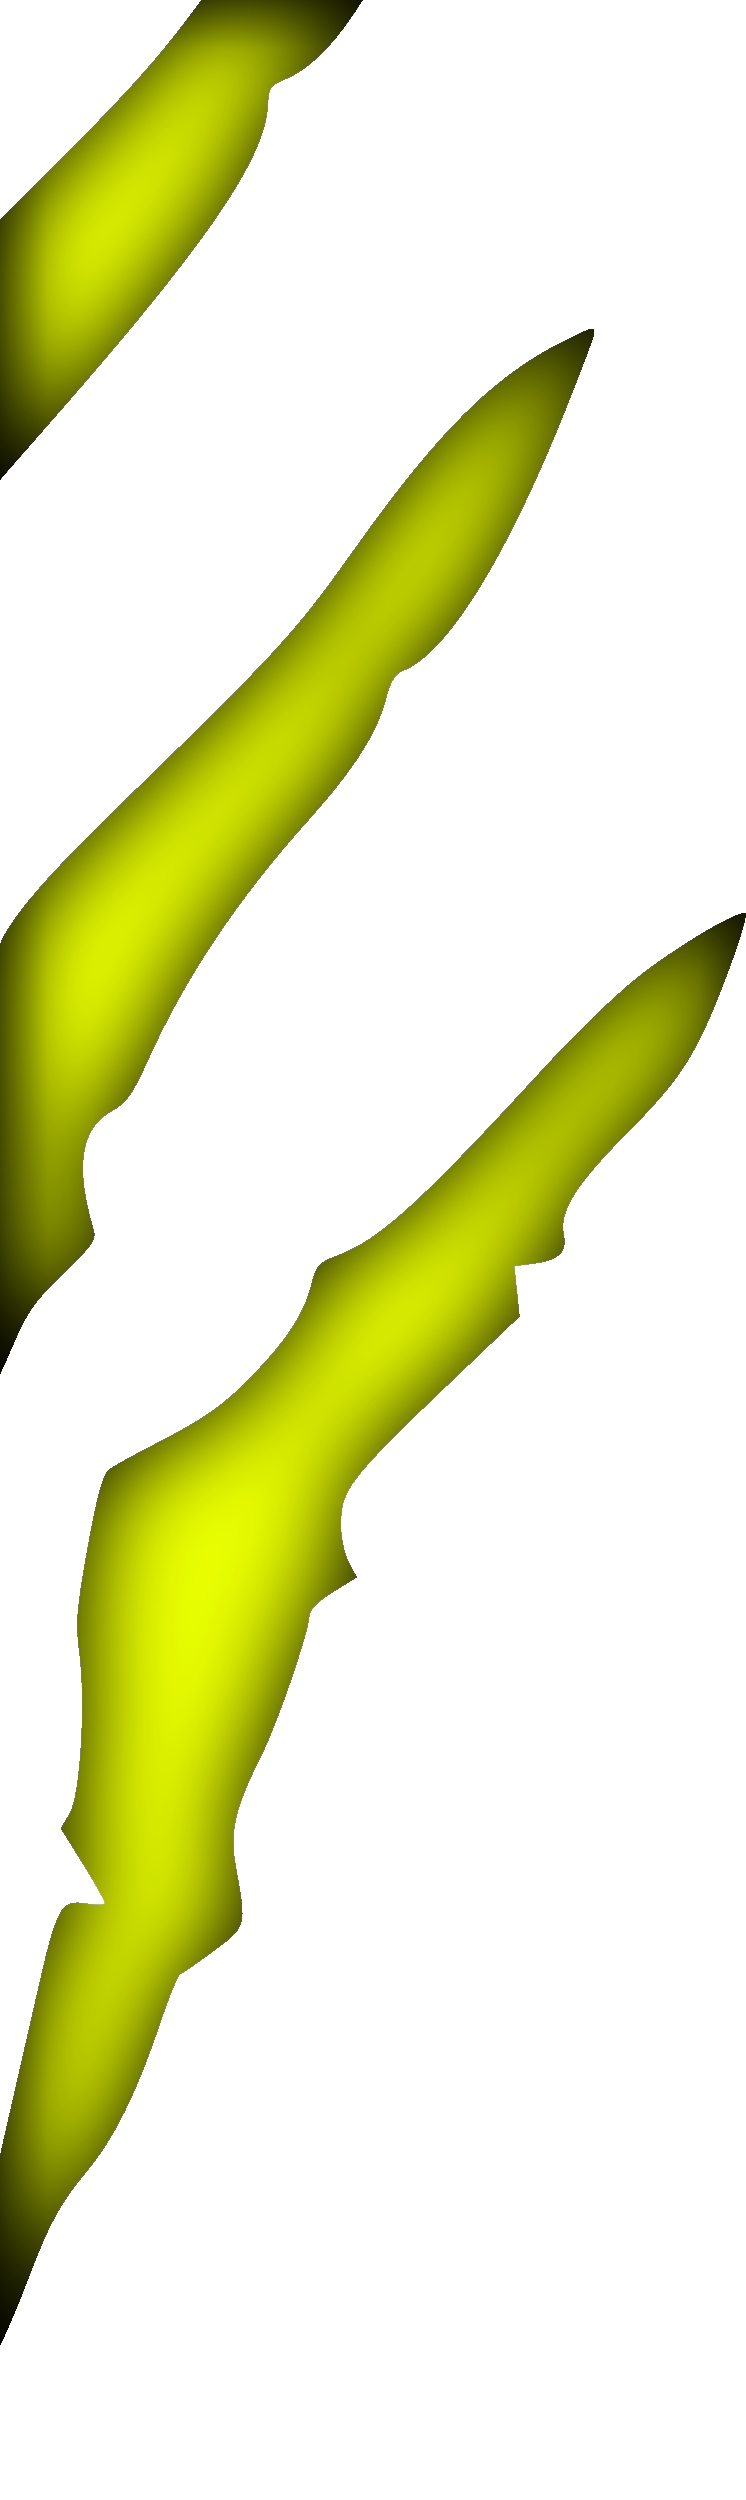
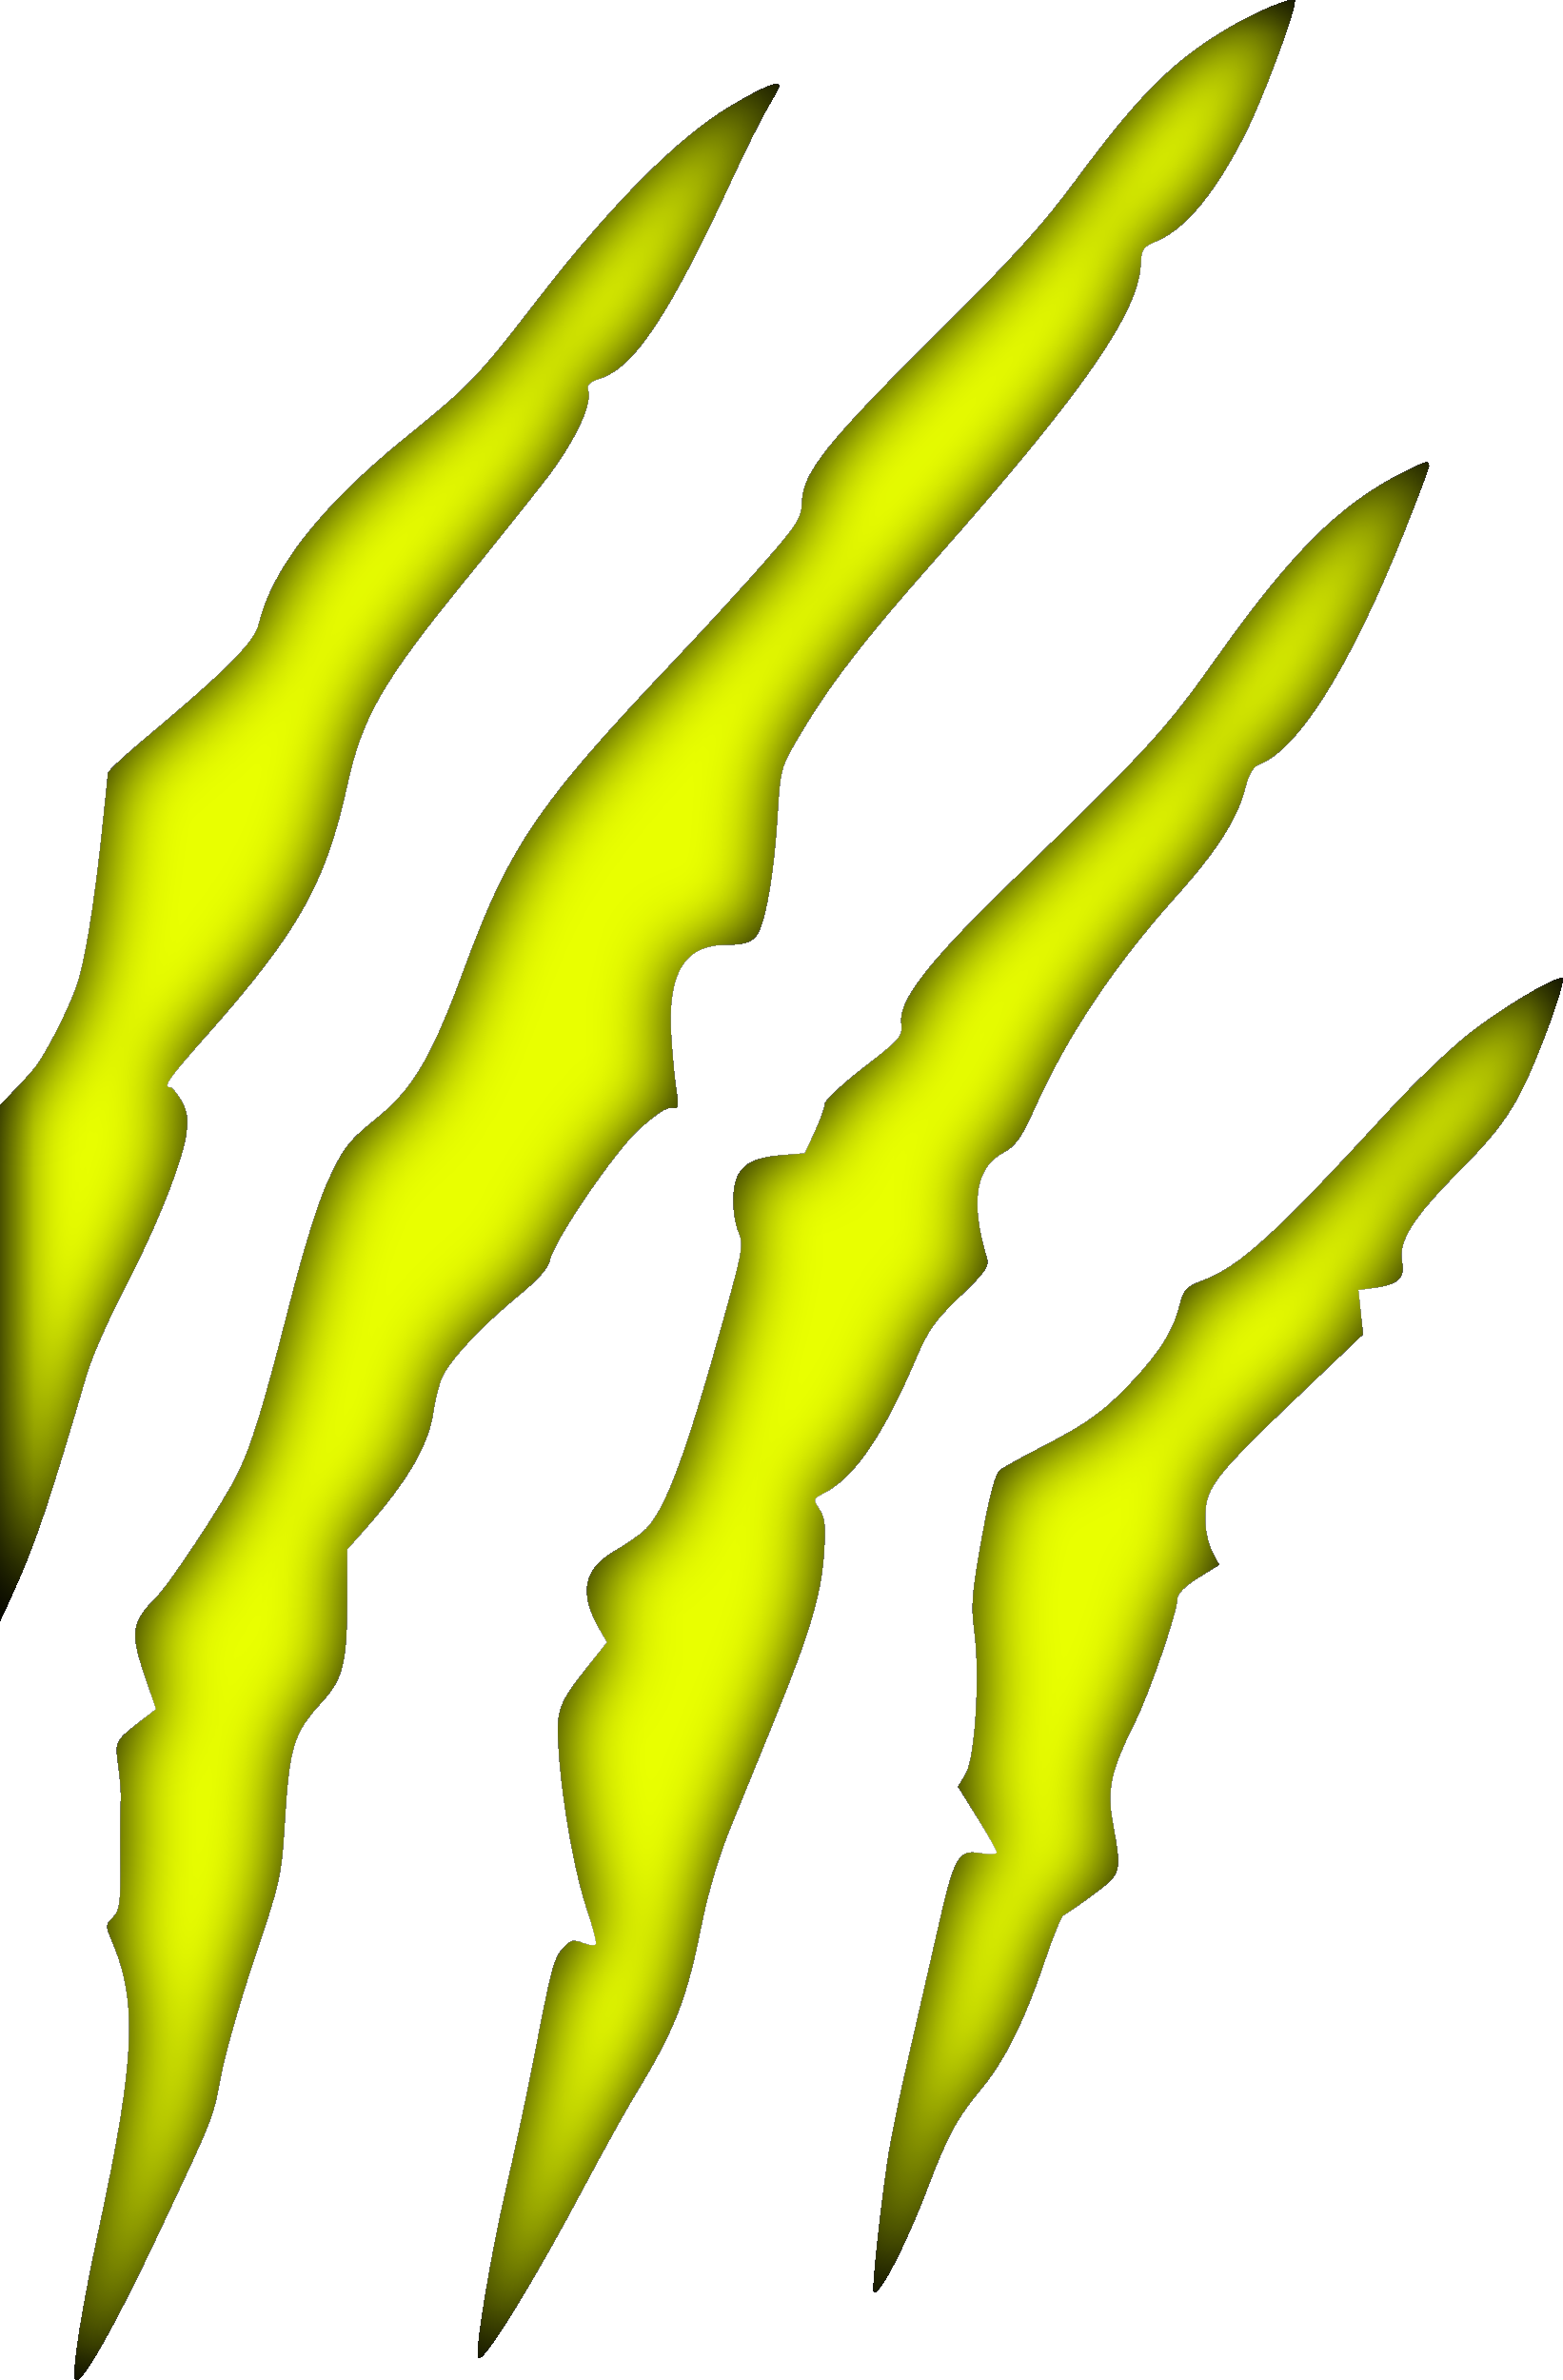
- <svg xmlns="http://www.w3.org/2000/svg" width="96" height="322" viewBox="0 0 96 322" fill="none">
-   <g filter="url(#filter0_i_287_255)">
-     <path fill-rule="evenodd" clip-rule="evenodd" d="M56.936 -24.856C56.936 -23.104 52.38 -10.847 49.852 -5.798C45.443 3.009 41.037 8.372 36.738 10.166C34.818 10.967 34.566 11.335 34.481 13.462C34.202 20.474 26.066 32.187 4.693 56.347C-6.005 68.439 -11.024 74.962 -15.49 82.578C-18.004 86.862 -18.092 87.195 -18.486 93.897C-19.004 102.706 -20.34 110.082 -21.686 111.571C-22.464 112.431 -23.57 112.734 -25.924 112.734C-32.134 112.734 -34.596 116.904 -33.972 126.364C-33.768 129.469 -33.414 133.054 -33.187 134.331C-32.96 135.609 -33.019 136.609 -33.318 136.554C-34.571 136.321 -35.318 136.735 -38.419 139.384C-41.902 142.36 -51.058 155.728 -51.696 158.771C-51.926 159.865 -53.469 161.609 -56.15 163.805C-61.614 168.277 -66.442 173.452 -67.442 175.905C-67.889 177.002 -68.453 179.27 -68.694 180.945C-69.379 185.694 -72.472 190.98 -78.647 197.952L-81.246 200.887L-81.249 208.361C-81.253 217.363 -81.847 219.772 -84.879 223.091C-89.11 227.722 -89.663 229.531 -90.361 241.04C-90.81 248.447 -91.05 249.518 -94.654 260.202C-96.753 266.426 -98.977 274.161 -99.595 277.393C-100.873 284.075 -100.499 283.122 -108.634 300.393C-115.279 314.5 -120.526 323.644 -120.89 321.753C-121.236 319.952 -119.878 311.566 -117.263 299.359C-112.129 275.39 -111.753 266.841 -115.45 258.129C-116.437 255.805 -116.432 255.638 -115.349 254.555C-114.363 253.568 -114.222 252.474 -114.28 246.253C-114.317 242.312 -114.288 238.4 -114.216 237.559C-114.145 236.717 -114.299 234.458 -114.561 232.537C-115.076 228.754 -115.18 228.943 -110.594 225.383L-109.065 224.196L-110.831 218.968C-112.846 212.997 -112.609 211.496 -109.086 207.964C-107.071 205.943 -99.371 194.297 -97.3 190.138C-95.194 185.907 -93.527 180.537 -89.823 166.034C-87.44 156.708 -85.421 150.24 -83.835 146.852C-81.715 142.325 -80.927 141.324 -76.936 138.085C-71.517 133.687 -68.908 129.228 -64.068 116.1C-57.567 98.459 -53.336 92.24 -33.892 71.738C-29.265 66.858 -23.114 60.151 -20.223 56.833C-15.504 51.415 -14.96 50.536 -14.881 48.21C-14.736 43.904 -11.246 39.523 4.394 24.011C15.802 12.698 20.2 7.861 25.021 1.326C34.259 -11.194 39.302 -16.213 47.425 -20.974C51.557 -23.394 56.936 -25.59 56.936 -24.856ZM-18.269 -12.423C-18.269 -12.269 -19.044 -10.824 -19.991 -9.21C-20.938 -7.597 -23.172 -3.11 -24.956 0.76C-34.1 20.599 -39.292 28.491 -44.29 30.142C-45.944 30.688 -46.362 31.107 -46.094 31.949C-45.462 33.942 -48.148 39.536 -52.346 44.969C-54.621 47.914 -59.895 54.51 -64.066 59.626C-76.082 74.367 -79.058 79.542 -81.234 89.483C-84.362 103.775 -88.373 110.89 -101.881 126.111C-107.205 132.11 -108.201 133.538 -107.057 133.538C-106.793 133.538 -106.071 134.397 -105.452 135.446C-104.604 136.882 -104.414 138.052 -104.683 140.188C-105.195 144.24 -109.099 154.014 -113.833 163.092C-116.075 167.391 -118.491 172.894 -119.202 175.322C-123.732 190.794 -125.704 196.916 -128.004 202.643C-130.539 208.954 -137.875 224.096 -142.252 232.052C-144.869 236.808 -153.127 250.088 -154.808 252.244L-156 253.773L-155.594 250.042C-155.175 246.187 -152.322 235.035 -149.428 225.933C-142.516 204.194 -140.485 194.389 -141.687 188.566C-142.34 185.403 -142.305 184.766 -141.402 183.388C-140.515 182.033 -140.445 180.997 -140.897 175.881C-141.184 172.616 -141.431 167.581 -141.445 164.691C-141.469 159.868 -141.325 159.225 -139.7 156.88C-137.947 154.349 -137.933 154.263 -138.327 148.061L-138.725 141.799L-136.667 140.401C-134.528 138.949 -128.654 133.159 -126.574 130.452C-125.044 128.461 -121.866 122.21 -120.693 118.885C-119.499 115.496 -118.198 107.708 -117.038 97.005C-116.52 92.223 -116.097 88.069 -116.097 87.771C-116.097 87.474 -113.827 85.329 -111.053 83.006C-98.794 72.74 -94.741 68.679 -94.095 66.015C-92.117 57.864 -85.002 48.813 -72.739 38.849C-63.143 31.053 -62.279 30.15 -53.274 18.504C-42.673 4.794 -32.823 -5.073 -25.33 -9.489C-20.468 -12.355 -18.269 -13.268 -18.269 -12.423ZM76.501 42.931C76.501 43.241 74.816 47.716 72.756 52.874C65.132 71.969 57.458 84.248 51.803 86.399C50.868 86.754 50.241 87.817 49.685 89.989C48.572 94.334 45.539 99.085 39.777 105.509C30.605 115.735 23.837 125.85 19.037 136.509C17.052 140.917 16.266 142.016 14.326 143.102C10.356 145.321 9.612 150.327 12.037 158.481C12.38 159.636 11.731 160.553 8.135 163.988C4.554 167.409 3.465 168.941 1.729 173.005C-3.089 184.277 -7.237 190.357 -11.68 192.655C-13.333 193.512 -13.354 193.582 -12.379 195.072C-11.568 196.311 -11.441 197.576 -11.725 201.632C-12.139 207.544 -13.818 213.155 -18.91 225.652C-20.962 230.686 -23.867 237.814 -25.366 241.492C-27.076 245.688 -28.66 251.045 -29.617 255.872C-31.709 266.416 -33.515 271.027 -39.175 280.273C-40.554 282.525 -44.02 288.773 -46.878 294.158C-54.063 307.697 -61.343 319.481 -62.071 318.752C-62.635 318.188 -60.344 304.18 -58.087 294.386C-56.74 288.539 -54.922 280.039 -54.045 275.495C-51.434 261.946 -51.099 260.661 -49.785 259.132C-48.705 257.876 -48.291 257.757 -46.871 258.298C-45.96 258.644 -45.094 258.731 -44.945 258.49C-44.796 258.249 -45.367 255.988 -46.212 253.466C-48.023 248.063 -49.788 238.248 -50.339 230.522C-50.782 224.294 -50.526 223.554 -45.915 217.746L-43.297 214.446L-44.481 212.388C-47.385 207.34 -46.715 203.794 -42.382 201.267C-40.722 200.299 -38.705 198.913 -37.9 198.188C-34.867 195.454 -31.84 187.33 -26.023 166.308C-23.493 157.166 -23.377 156.42 -24.189 154.476C-24.669 153.327 -24.974 151.02 -24.872 149.304C-24.638 145.337 -22.889 143.865 -17.923 143.453L-14.469 143.166L-13.012 140.035C-12.211 138.313 -11.553 136.484 -11.55 135.971C-11.546 135.458 -8.984 133.058 -5.856 130.636C-0.474 126.471 -0.18 126.124 -0.403 124.218C-0.791 120.888 3.423 115.435 15.33 103.862C36.008 83.763 37.993 81.6 45.624 70.857C56.495 55.554 63.528 48.559 72.66 43.97C76.186 42.199 76.501 42.113 76.501 42.931ZM93.97 124.515C89.858 135.567 87.992 138.593 80.864 145.776C74.1 152.593 71.972 156.003 72.581 159.05C73.025 161.271 71.933 162.288 68.629 162.731L66.21 163.056L66.544 166.292L66.878 169.529L59.614 176.452C44.736 190.628 43.88 191.722 43.88 196.562C43.88 198.077 44.331 200.176 44.881 201.228L45.882 203.14L42.849 205.027C40.978 206.19 39.816 207.349 39.816 208.05C39.816 209.96 35.797 221.714 33.702 225.933C30.085 233.215 29.51 235.813 30.407 240.822C31.714 248.127 31.719 248.107 27.504 251.243C25.439 252.777 23.509 254.114 23.213 254.213C22.917 254.312 21.698 257.282 20.505 260.814C17.521 269.643 14.637 275.441 11.128 279.661C7.662 283.829 6.27 286.412 3.365 294.064C0.3 302.136 -3.72 309.898 -4.427 309.104C-4.698 308.799 -3.436 296.931 -2.381 289.858C-1.98 287.175 -0.699 280.849 0.465 275.801C1.631 270.753 3.549 262.355 4.728 257.139C7.341 245.571 7.831 244.658 11.124 245.214C12.444 245.438 13.525 245.383 13.525 245.092C13.525 244.801 12.257 242.525 10.707 240.032L7.889 235.501L9 233.624C10.383 231.286 11.105 219.178 10.244 212.777C9.75 209.113 9.908 207.169 11.33 199.316C12.482 192.955 13.305 189.897 14.011 189.355C14.571 188.924 17.237 187.44 19.933 186.056C26.583 182.642 29.133 180.812 33.117 176.594C37.218 172.25 39.229 169.064 40.144 165.46C40.761 163.027 41.113 162.642 43.575 161.706C49.012 159.641 54.204 154.896 70.86 136.767C74.315 133.006 79.382 128.135 82.121 125.943C86.647 122.319 94.437 117.629 95.93 117.629C96.262 117.629 95.379 120.728 93.97 124.515Z" fill="#E9FF00" />
+ <svg xmlns="http://www.w3.org/2000/svg" width="283" height="431" viewBox="0 0 283 431" fill="none">
+   <g filter="url(#filter0_i_220_96)">
+     <path fill-rule="evenodd" clip-rule="evenodd" d="M234.48 0.179C234.48 2.355 228.821 17.58 225.682 23.85C220.205 34.789 214.733 41.45 209.393 43.679C207.008 44.674 206.695 45.131 206.59 47.773C206.243 56.482 196.137 71.031 169.59 101.039C156.303 116.059 150.069 124.161 144.522 133.62C141.4 138.941 141.291 139.355 140.801 147.68C140.157 158.62 138.498 167.782 136.826 169.631C135.86 170.699 134.487 171.076 131.562 171.076C123.85 171.076 120.792 176.255 121.567 188.005C121.82 191.862 122.259 196.315 122.541 197.902C122.824 199.488 122.751 200.73 122.379 200.662C120.823 200.373 119.895 200.888 116.043 204.178C111.717 207.874 100.345 224.478 99.553 228.257C99.267 229.616 97.35 231.783 94.02 234.509C87.234 240.065 81.237 246.492 79.995 249.539C79.439 250.902 78.739 253.719 78.439 255.799C77.588 261.698 73.747 268.263 66.077 276.923L62.85 280.568L62.845 289.852C62.84 301.033 62.103 304.025 58.337 308.147C53.081 313.9 52.395 316.147 51.528 330.442C50.97 339.642 50.672 340.972 46.196 354.242C43.588 361.973 40.826 371.581 40.059 375.594C38.471 383.894 38.936 382.711 28.831 404.163C20.578 421.684 14.061 433.042 13.609 430.693C13.179 428.456 14.865 418.041 18.113 402.878C24.49 373.107 24.957 362.488 20.365 351.667C19.14 348.781 19.146 348.574 20.491 347.228C21.716 346.002 21.891 344.644 21.819 336.917C21.773 332.022 21.809 327.162 21.898 326.117C21.987 325.072 21.795 322.266 21.47 319.88C20.831 315.182 20.701 315.417 26.397 310.994L28.296 309.52L26.103 303.027C23.599 295.61 23.895 293.746 28.271 289.358C30.773 286.849 40.337 272.384 42.909 267.217C45.526 261.962 47.595 255.293 52.196 237.279C55.156 225.695 57.663 217.661 59.634 213.453C62.267 207.83 63.245 206.587 68.202 202.564C74.933 197.101 78.174 191.562 84.185 175.256C92.261 153.345 97.515 145.621 121.665 120.156C127.414 114.095 135.053 105.764 138.643 101.643C144.504 94.913 145.18 93.822 145.278 90.932C145.458 85.584 149.794 80.142 169.22 60.876C183.389 46.824 188.852 40.816 194.84 32.699C206.313 17.148 212.577 10.914 222.667 5.001C227.799 1.994 234.48 -0.733 234.48 0.179ZM141.07 15.622C141.07 15.813 140.108 17.608 138.932 19.612C137.756 21.616 134.981 27.189 132.765 31.995C121.408 56.638 114.958 66.44 108.751 68.49C106.697 69.169 106.178 69.689 106.51 70.735C107.295 73.211 103.959 80.159 98.745 86.907C95.919 90.564 89.368 98.757 84.188 105.112C69.263 123.422 65.567 129.849 62.865 142.196C58.979 159.948 53.998 168.786 37.219 187.692C30.606 195.143 29.37 196.917 30.79 196.917C31.118 196.917 32.015 197.983 32.784 199.285C33.837 201.069 34.073 202.523 33.739 205.176C33.104 210.208 28.254 222.349 22.375 233.624C19.59 238.964 16.588 245.799 15.706 248.815C10.079 268.032 7.63 275.636 4.773 282.749C1.625 290.588 -7.488 309.397 -12.924 319.277C-16.175 325.185 -26.431 341.68 -28.519 344.357L-30 346.258L-29.496 341.622C-28.975 336.835 -25.432 322.983 -21.838 311.677C-13.252 284.677 -10.73 272.498 -12.222 265.265C-13.033 261.336 -12.99 260.546 -11.869 258.833C-10.767 257.151 -10.68 255.864 -11.241 249.509C-11.598 245.454 -11.904 239.199 -11.922 235.61C-11.951 229.62 -11.772 228.821 -9.754 225.908C-7.576 222.765 -7.56 222.658 -8.049 214.955L-8.544 207.177L-5.987 205.441C-3.331 203.637 3.965 196.445 6.549 193.083C8.45 190.61 12.396 182.846 13.853 178.716C15.337 174.506 16.953 164.833 18.393 151.539C19.036 145.6 19.562 140.44 19.562 140.07C19.562 139.701 22.381 137.037 25.828 134.152C41.053 121.401 46.087 116.356 46.89 113.048C49.346 102.923 58.184 91.681 73.415 79.306C85.335 69.622 86.407 68.501 97.593 54.036C110.759 37.007 122.994 24.75 132.3 19.265C138.339 15.706 141.07 14.572 141.07 15.622ZM258.781 84.376C258.781 84.76 256.688 90.318 254.13 96.726C244.66 120.443 235.128 135.694 228.104 138.366C226.943 138.807 226.164 140.127 225.474 142.825C224.091 148.222 220.324 154.123 213.167 162.102C201.775 174.803 193.37 187.367 187.407 200.606C184.942 206.081 183.966 207.446 181.555 208.795C176.625 211.552 175.7 217.77 178.713 227.897C179.139 229.332 178.332 230.471 173.866 234.737C169.418 238.987 168.066 240.89 165.909 245.937C159.925 259.938 154.773 267.489 149.255 270.344C147.201 271.408 147.175 271.496 148.387 273.346C149.394 274.885 149.551 276.456 149.198 281.494C148.684 288.838 146.6 295.807 140.274 311.328C137.726 317.581 134.117 326.435 132.256 331.003C130.132 336.215 128.165 342.869 126.975 348.864C124.377 361.961 122.134 367.688 115.104 379.172C113.392 381.969 109.086 389.73 105.537 396.418C96.612 413.234 87.57 427.871 86.666 426.966C85.966 426.266 88.811 408.866 91.614 396.701C93.287 389.439 95.546 378.881 96.634 373.238C99.878 356.409 100.294 354.812 101.926 352.914C103.267 351.353 103.781 351.206 105.545 351.877C106.677 352.307 107.753 352.415 107.937 352.116C108.122 351.817 107.413 349.009 106.364 345.875C104.114 339.164 101.922 326.973 101.238 317.377C100.687 309.642 101.005 308.723 106.732 301.508L109.985 297.41L108.514 294.854C104.907 288.584 105.739 284.18 111.121 281.041C113.183 279.838 115.688 278.117 116.688 277.216C120.455 273.821 124.215 263.73 131.44 237.619C134.583 226.264 134.726 225.338 133.718 222.923C133.121 221.496 132.743 218.63 132.869 216.498C133.16 211.572 135.332 209.743 141.5 209.231L145.79 208.875L147.6 204.986C148.595 202.847 149.413 200.575 149.416 199.938C149.421 199.301 152.603 196.32 156.489 193.312C163.173 188.138 163.538 187.708 163.261 185.339C162.779 181.203 168.014 174.431 182.802 160.056C208.486 135.092 210.952 132.406 220.43 119.062C233.932 100.054 242.668 91.366 254.01 85.666C258.389 83.466 258.781 83.36 258.781 84.376ZM280.479 185.709C275.371 199.436 273.054 203.194 264.2 212.117C255.799 220.584 253.156 224.819 253.912 228.604C254.464 231.362 253.107 232.625 249.003 233.176L245.999 233.58L246.414 237.6L246.829 241.62L237.807 250.218C219.328 267.827 218.264 269.185 218.264 275.197C218.264 277.078 218.824 279.686 219.508 280.992L220.751 283.367L216.983 285.711C214.659 287.156 213.216 288.595 213.216 289.465C213.216 291.837 208.224 306.438 205.622 311.677C201.129 320.723 200.416 323.949 201.529 330.171C203.153 339.244 203.159 339.22 197.923 343.114C195.359 345.02 192.962 346.681 192.593 346.803C192.226 346.926 190.712 350.615 189.23 355.002C185.525 365.969 181.943 373.17 177.583 378.412C173.278 383.589 171.549 386.797 167.941 396.302C164.135 406.328 159.141 415.968 158.264 414.982C157.927 414.604 159.494 399.862 160.805 391.077C161.302 387.745 162.893 379.888 164.34 373.618C165.787 367.348 168.17 356.917 169.634 350.438C172.88 336.07 173.489 334.936 177.578 335.627C179.218 335.904 180.56 335.836 180.56 335.475C180.56 335.114 178.985 332.286 177.06 329.19L173.561 323.561L174.941 321.23C176.658 318.326 177.555 303.287 176.485 295.337C175.872 290.786 176.068 288.371 177.834 278.617C179.266 270.717 180.288 266.918 181.165 266.245C181.861 265.71 185.171 263.866 188.52 262.147C196.779 257.907 199.947 255.634 204.895 250.394C209.99 244.999 212.487 241.042 213.623 236.565C214.389 233.543 214.826 233.065 217.885 231.903C224.637 229.338 231.086 223.444 251.775 200.926C256.066 196.255 262.36 190.206 265.761 187.483C271.383 182.981 281.058 177.156 282.913 177.156C283.325 177.156 282.229 181.005 280.479 185.709Z" fill="#E9FF00" />
  </g>
  <defs>
-     <filter id="filter0_i_287_255" x="-156" y="-25" width="252" height="347" filterUnits="userSpaceOnUse" color-interpolation-filters="sRGB">
+     <filter id="filter0_i_220_96" x="-30" y="0" width="313" height="431" filterUnits="userSpaceOnUse" color-interpolation-filters="sRGB">
      <feFlood flood-opacity="0" result="BackgroundImageFix" />
      <feBlend mode="normal" in="SourceGraphic" in2="BackgroundImageFix" result="shape" />
      <feColorMatrix in="SourceAlpha" type="matrix" values="0 0 0 0 0 0 0 0 0 0 0 0 0 0 0 0 0 0 127 0" result="hardAlpha" />
      <feOffset />
      <feGaussianBlur stdDeviation="6.5" />
      <feComposite in2="hardAlpha" operator="arithmetic" k2="-1" k3="1" />
      <feColorMatrix type="matrix" values="0 0 0 0 0 0 0 0 0 0 0 0 0 0 0 0 0 0 1 0" />
-       <feBlend mode="normal" in2="shape" result="effect1_innerShadow_287_255" />
+       <feBlend mode="normal" in2="shape" result="effect1_innerShadow_220_96" />
    </filter>
  </defs>
</svg>
